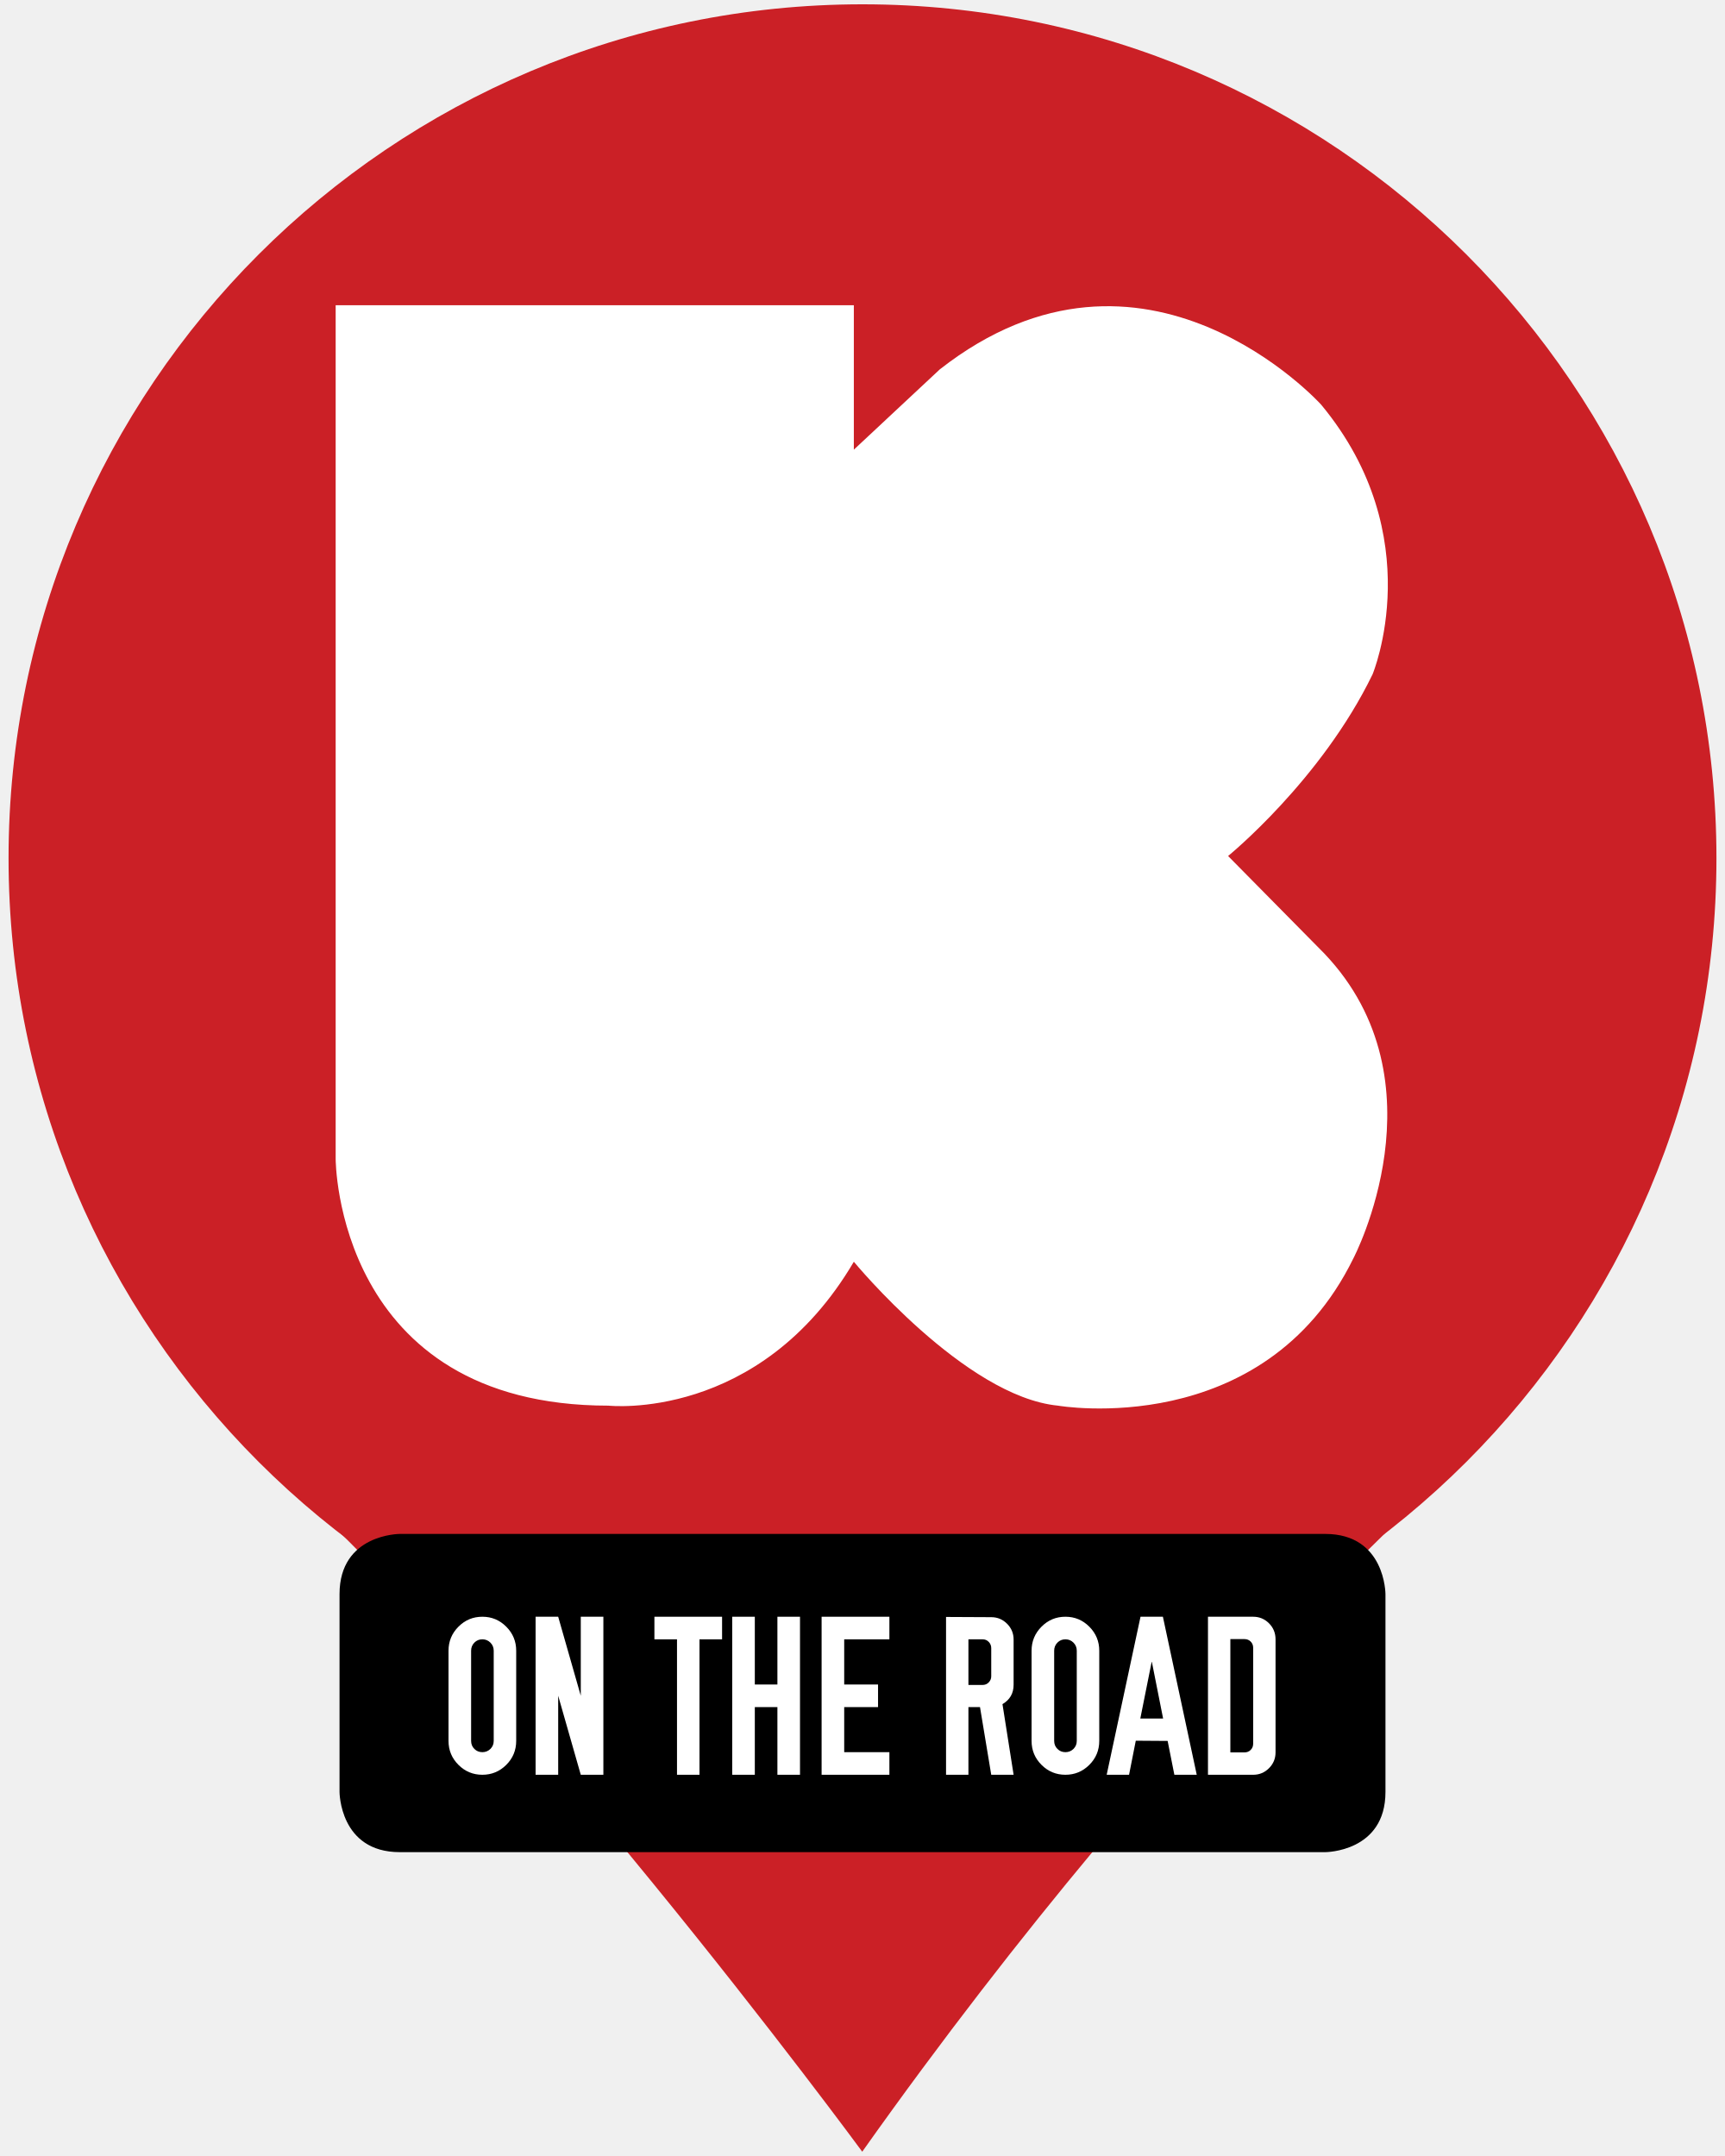
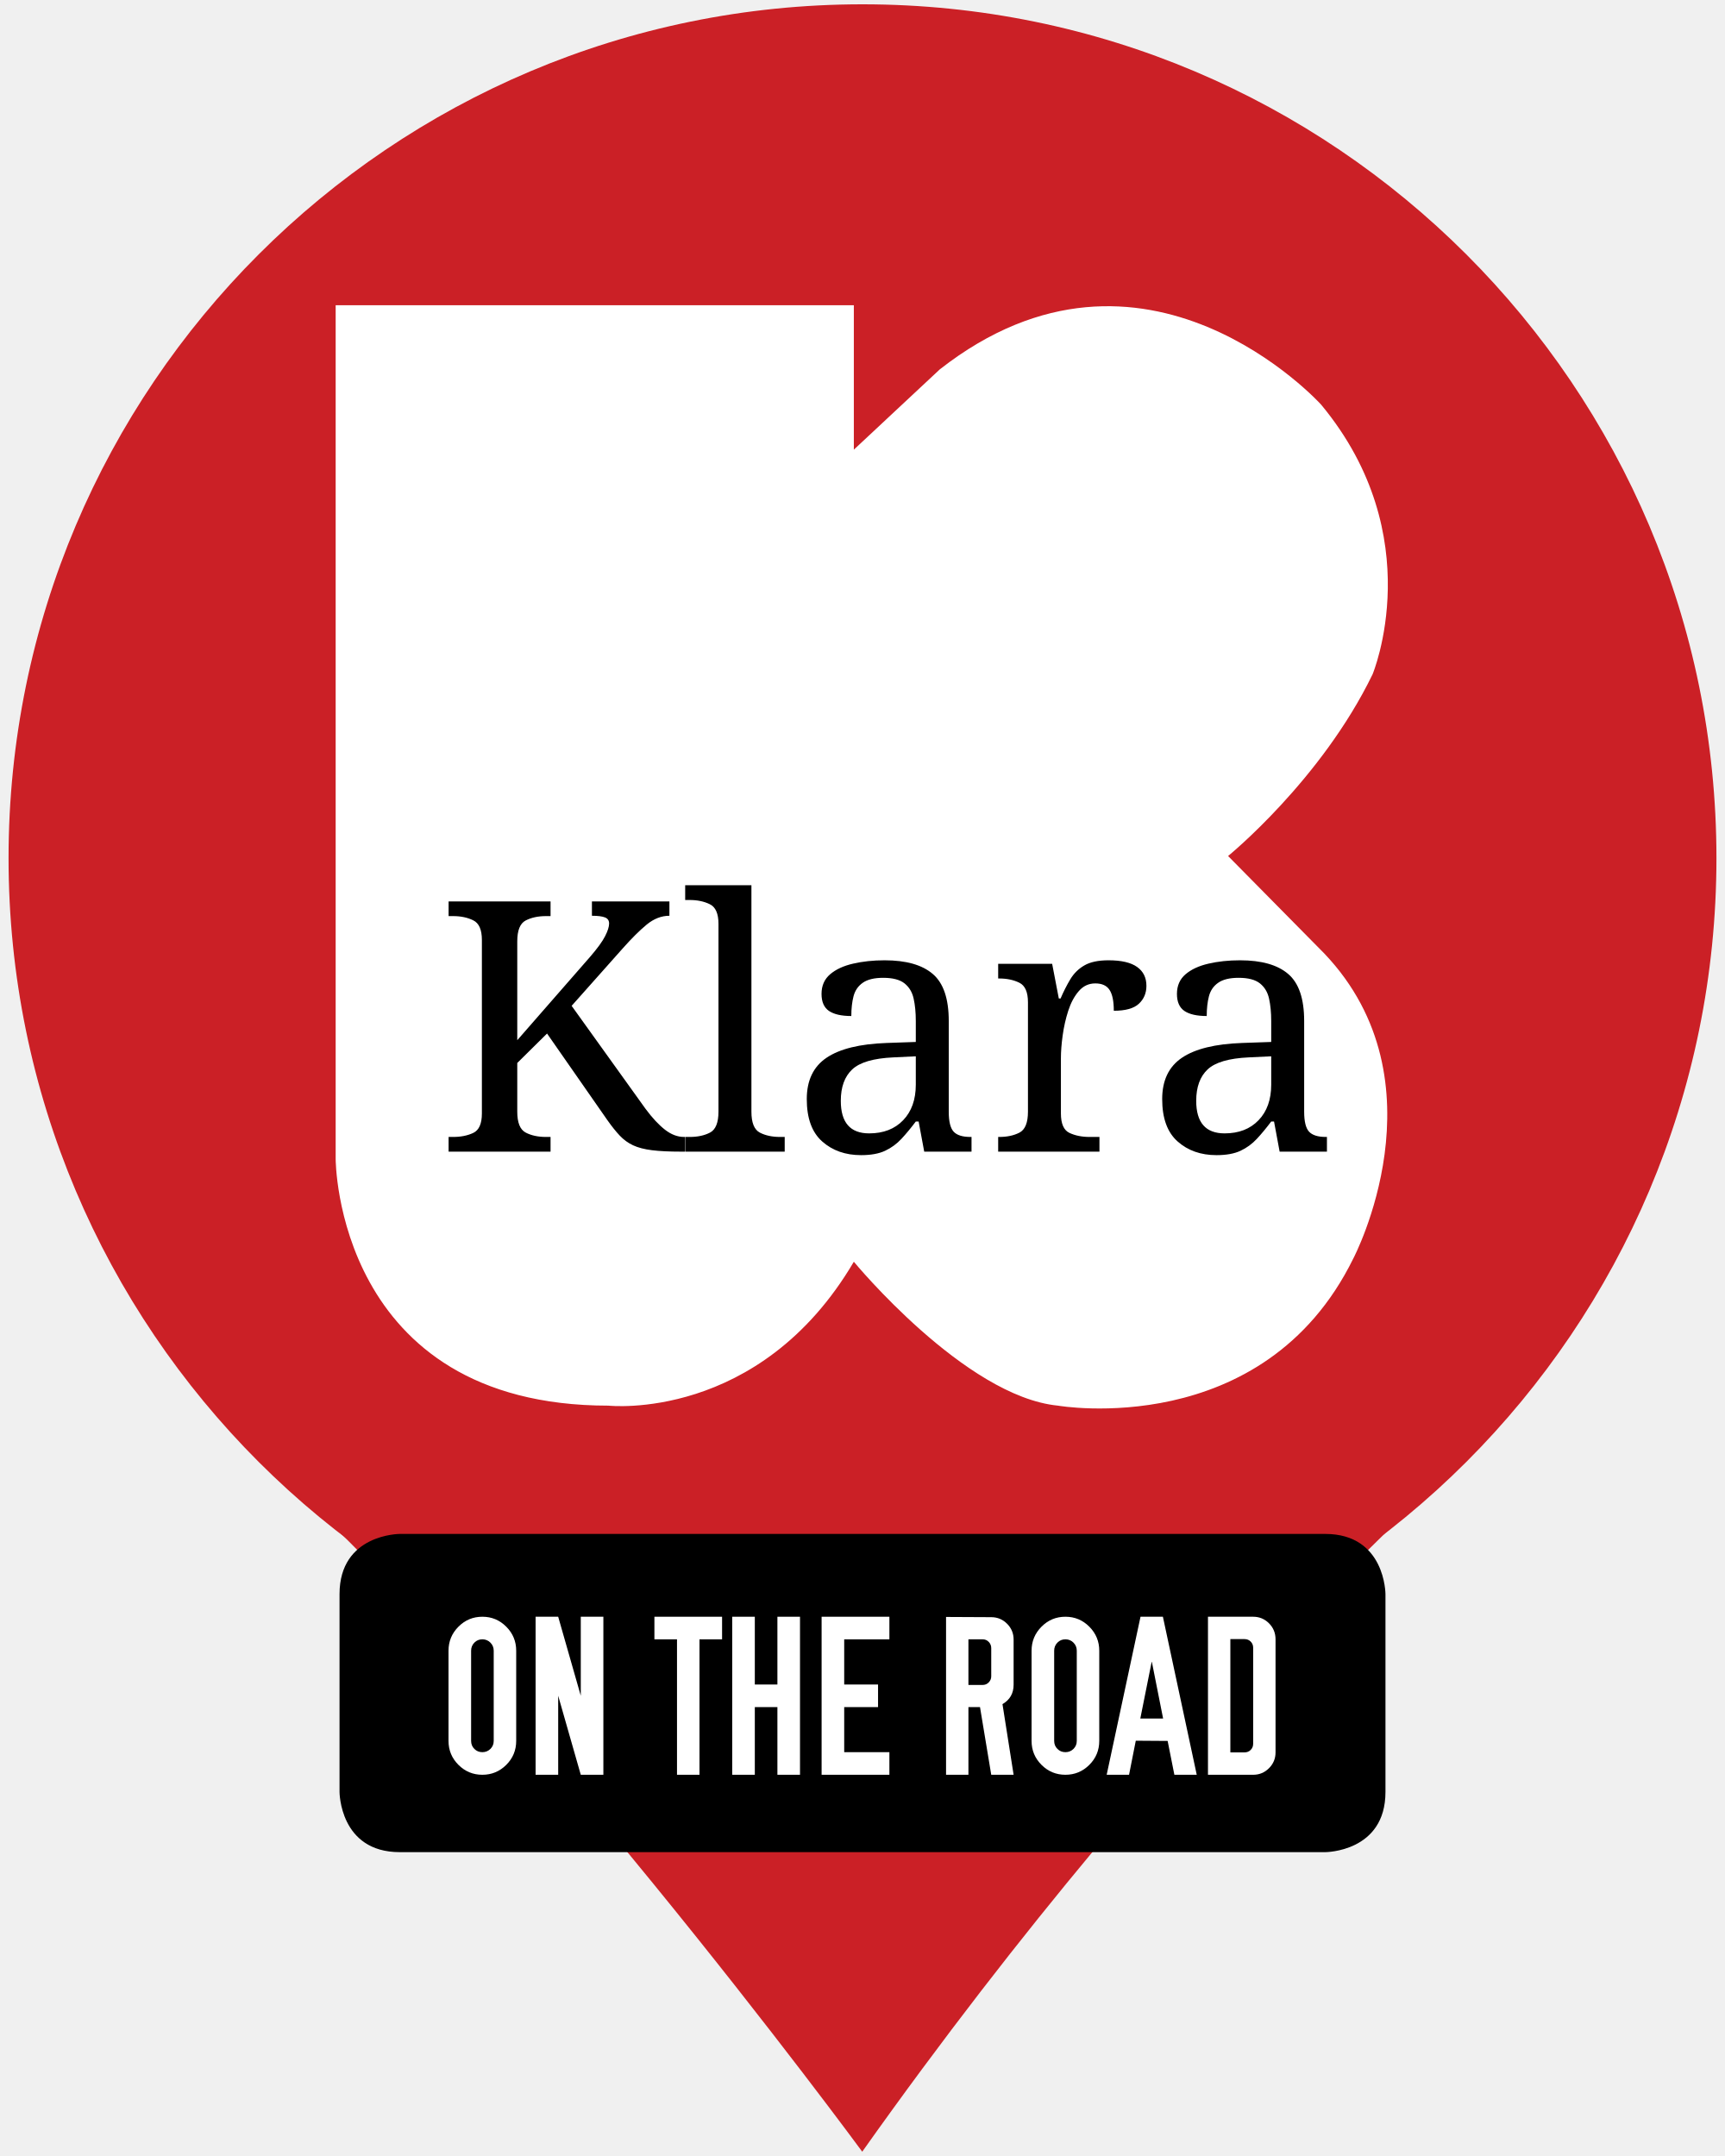
<svg xmlns="http://www.w3.org/2000/svg" version="1.1" id="Layer_1" x="0px" y="0px" width="400px" height="500px" viewBox="0 0 400 500" enable-background="new 0 0 400 500" xml:space="preserve">
  <g>
    <g>
-       <path fill="#CB2026" d="M200,397.032c109.361,0,198.016-88.655,198.016-198.016C398.016,89.655,309.361,1,200,1    S1.984,89.655,1.984,199.017C1.984,308.377,90.639,397.032,200,397.032" />
-       <path fill="#FFFFFF" d="M77.835,70.782h120.157v33.498l19.922-18.61c47.509-37.22,88.45,8.188,88.45,8.188    c25.31,30.521,11.91,62.529,11.91,62.529c-11.91,24.565-33.498,42.132-33.498,42.132l22.332,22.63    c28.287,29.776,6.7,70.717,6.7,70.717c-20.844,42.431-68.484,34.119-68.484,34.119c-21.588-2.11-47.332-33.374-47.332-33.374    c-21.897,37.219-56.884,33.374-56.884,33.374c-63.273,0-63.273-57.195-63.273-57.195V70.782z" />
-       <path fill="#CB2026" d="M57.606,335.848C117.679,387.02,199.939,499,199.939,499c74.595-105.306,142.454-163.152,142.454-163.152    H57.606z" />
+       <path fill="#CB2026" d="M200,397.032c109.361,0,198.016-88.655,198.016-198.016S309.361,1,200,1    C90.639,1,1.984,89.655,1.984,199.017C1.984,308.377,90.639,397.032,200,397.032" />
+       <path fill="#FFFFFF" d="M77.835,70.782h120.157v33.498l19.922-18.61c47.509-37.22,88.45,8.188,88.45,8.188    c25.31,30.521,11.91,62.529,11.91,62.529c-11.91,24.565-33.499,42.132-33.499,42.132l22.333,22.63    c28.286,29.776,6.699,70.717,6.699,70.717c-20.844,42.431-68.483,34.118-68.483,34.118c-21.588-2.109-47.332-33.373-47.332-33.373    c-21.897,37.219-56.884,33.373-56.884,33.373c-63.273,0-63.273-57.194-63.273-57.194V70.782z" />
+       <path fill="#CB2026" d="M57.606,335.848C117.679,387.02,199.939,499,199.939,499c74.595-105.307,142.454-163.152,142.454-163.152    H57.606L57.606,335.848z" />
      <path d="M92.69,355.736c0,0-13.958,0-13.958,13.957v45.882c0,0,0,13.958,13.958,13.958h214.618c0,0,13.959,0,13.959-13.958    v-45.882c0,0,0-13.957-13.959-13.957H92.69z" />
    </g>
    <g>
-       <path fill="#FFFFFF" d="M106.305,377.251c1.534-1.543,3.382-2.313,5.547-2.313c2.163,0,4.012,0.771,5.545,2.313    c1.534,1.542,2.301,3.395,2.301,5.558v20.933c0,2.164-0.767,4.013-2.301,5.546c-1.533,1.533-3.382,2.3-5.545,2.3    c-2.165,0-4.013-0.767-5.547-2.3c-1.533-1.533-2.3-3.382-2.3-5.546v-20.933C104.005,380.646,104.771,378.793,106.305,377.251z     M113.717,380.943c-0.511-0.511-1.134-0.767-1.865-0.767c-0.733,0-1.352,0.256-1.854,0.767c-0.503,0.511-0.754,1.134-0.754,1.865    v7.412v6.134v7.387c0,0.732,0.251,1.351,0.754,1.853c0.502,0.503,1.12,0.754,1.854,0.754c0.731,0,1.354-0.251,1.865-0.754    c0.511-0.502,0.767-1.12,0.767-1.853v-7.387v-6.134v-7.412C114.483,382.077,114.228,381.454,113.717,380.943z" />
+       <path fill="#FFFFFF" d="M106.305,377.251c1.534-1.543,3.382-2.313,5.547-2.313c2.163,0,4.012,0.771,5.545,2.313    c1.534,1.542,2.301,3.396,2.301,5.558v20.934c0,2.164-0.767,4.013-2.301,5.546c-1.533,1.532-3.382,2.3-5.545,2.3    c-2.165,0-4.013-0.768-5.547-2.3c-1.533-1.533-2.3-3.382-2.3-5.546v-20.934C104.005,380.646,104.771,378.793,106.305,377.251z     M113.717,380.943c-0.511-0.512-1.134-0.768-1.865-0.768c-0.733,0-1.352,0.256-1.854,0.768c-0.503,0.511-0.754,1.134-0.754,1.865    v7.411v6.134v7.388c0,0.731,0.251,1.351,0.754,1.853c0.502,0.504,1.12,0.754,1.854,0.754c0.731,0,1.354-0.25,1.865-0.754    c0.511-0.502,0.767-1.119,0.767-1.853v-7.388v-6.134v-7.411C114.483,382.077,114.228,381.454,113.717,380.943z" />
      <path fill="#FFFFFF" d="M124.195,374.938h5.239l5.239,18.324v-18.324h5.239v36.649h-5.239l-5.239-18.325v18.325h-5.239V374.938z" />
      <path fill="#FFFFFF" d="M151.747,374.938h15.692v5.239H162.2v31.41h-5.214v-31.41h-5.239V374.938z" />
-       <path fill="#FFFFFF" d="M169.791,374.938h5.239v15.718h5.239v-15.718h5.239v36.649h-5.239v-15.692h-5.239v15.692h-5.239V374.938z" />
-       <path fill="#FFFFFF" d="M190.518,411.587v-36.649h15.718v5.239h-10.479v10.479h7.848v5.239h-7.848v10.453h10.479v5.239H190.518z" />
-       <path fill="#FFFFFF" d="M219.373,374.988l10.479,0.052c1.432,0,2.654,0.507,3.667,1.521c1.014,1.014,1.521,2.235,1.521,3.667    v10.479c0,1.994-0.861,3.494-2.582,4.498l2.582,16.383h-5.188l-2.606-15.692h-2.685v15.692h-5.188V374.988z M224.561,380.177    v10.581h3.298c0.562,0,1.034-0.2,1.418-0.601s0.575-0.865,0.575-1.393v-6.543c0-0.563-0.191-1.044-0.575-1.444    s-0.856-0.601-1.418-0.601H224.561z" />
-       <path fill="#FFFFFF" d="M241.506,377.251c1.533-1.543,3.382-2.313,5.546-2.313s4.013,0.771,5.546,2.313    c1.534,1.542,2.301,3.395,2.301,5.558v20.933c0,2.164-0.767,4.013-2.301,5.546c-1.533,1.533-3.382,2.3-5.546,2.3    s-4.013-0.767-5.546-2.3s-2.3-3.382-2.3-5.546v-20.933C239.206,380.646,239.973,378.793,241.506,377.251z M248.918,380.943    c-0.512-0.511-1.134-0.767-1.866-0.767s-1.351,0.256-1.853,0.767c-0.503,0.511-0.754,1.134-0.754,1.865v7.412v6.134v7.387    c0,0.732,0.251,1.351,0.754,1.853c0.502,0.503,1.12,0.754,1.853,0.754s1.354-0.251,1.866-0.754    c0.511-0.502,0.767-1.12,0.767-1.853v-7.387v-6.134v-7.412C249.685,382.077,249.429,381.454,248.918,380.943z" />
-       <path fill="#FFFFFF" d="M264.469,374.938h5.188l7.848,36.649h-5.189l-1.559-7.846l-7.387-0.052l-1.559,7.897h-5.188    L264.469,374.938z M267.05,385.416l-2.632,13.137h5.29l-2.607-13.137H267.05z" />
-       <path fill="#FFFFFF" d="M280.11,374.938h10.479c1.432,0,2.654,0.507,3.668,1.521c1.014,1.015,1.521,2.253,1.521,3.719v26.223    c0,1.431-0.507,2.653-1.521,3.667c-1.014,1.015-2.236,1.521-3.668,1.521H280.11V374.938z M285.299,380.126v26.273h3.297    c0.562,0,1.035-0.192,1.419-0.575c0.383-0.384,0.574-0.856,0.574-1.419v-22.286c0-0.562-0.191-1.035-0.574-1.419    c-0.384-0.383-0.856-0.574-1.419-0.574H285.299z" />
+       <path fill="#FFFFFF" d="M169.791,374.938h5.239v15.719h5.239v-15.719h5.239v36.649h-5.239v-15.692h-5.239v15.692h-5.239V374.938z" />
+       <path fill="#FFFFFF" d="M190.518,411.587v-36.649h15.718v5.24h-10.479v10.479h7.849v5.238h-7.849v10.453h10.479v5.239H190.518    L190.518,411.587z" />
+       <path fill="#FFFFFF" d="M219.373,374.988l10.479,0.052c1.433,0,2.654,0.507,3.668,1.521c1.014,1.015,1.521,2.235,1.521,3.668    v10.479c0,1.994-0.86,3.494-2.582,4.498l2.582,16.383h-5.188l-2.605-15.691h-2.686v15.691h-5.188V374.988z M224.561,380.177    v10.581h3.299c0.562,0,1.033-0.199,1.418-0.601c0.384-0.401,0.574-0.865,0.574-1.394v-6.543c0-0.562-0.19-1.044-0.574-1.443    c-0.385-0.4-0.856-0.602-1.418-0.602L224.561,380.177L224.561,380.177z" />
+       <path fill="#FFFFFF" d="M241.506,377.251c1.533-1.543,3.383-2.313,5.546-2.313c2.164,0,4.013,0.771,5.546,2.313    c1.534,1.542,2.301,3.396,2.301,5.558v20.934c0,2.164-0.767,4.013-2.301,5.546c-1.533,1.532-3.382,2.3-5.546,2.3    c-2.163,0-4.013-0.768-5.546-2.3c-1.533-1.533-2.3-3.382-2.3-5.546v-20.934C239.206,380.646,239.973,378.793,241.506,377.251z     M248.918,380.943c-0.512-0.512-1.134-0.768-1.866-0.768c-0.731,0-1.351,0.256-1.853,0.768c-0.504,0.511-0.754,1.134-0.754,1.865    v7.411v6.134v7.388c0,0.731,0.25,1.351,0.754,1.853c0.502,0.504,1.119,0.754,1.853,0.754s1.354-0.25,1.866-0.754    c0.512-0.502,0.768-1.119,0.768-1.853v-7.388v-6.134v-7.411C249.686,382.077,249.43,381.454,248.918,380.943z" />
+       <path fill="#FFFFFF" d="M264.469,374.938h5.188l7.848,36.649h-5.188l-1.56-7.846l-7.387-0.052l-1.56,7.896h-5.188L264.469,374.938    z M267.05,385.416l-2.632,13.137h5.29l-2.606-13.137H267.05z" />
+       <path fill="#FFFFFF" d="M280.109,374.938h10.479c1.433,0,2.654,0.508,3.668,1.521c1.015,1.016,1.521,2.253,1.521,3.719V406.4    c0,1.432-0.506,2.654-1.521,3.668c-1.014,1.015-2.235,1.521-3.668,1.521h-10.479V374.938z M285.299,380.126v26.272h3.297    c0.562,0,1.035-0.191,1.42-0.574c0.383-0.385,0.573-0.856,0.573-1.42v-22.285c0-0.562-0.19-1.035-0.573-1.419    c-0.385-0.384-0.856-0.574-1.42-0.574H285.299L285.299,380.126z" />
    </g>
  </g>
+   <text transform="matrix(1 0 0 1 100.9297 267.0781)" font-family="'Georgia'" font-size="81.275">Klara</text>
</svg>
